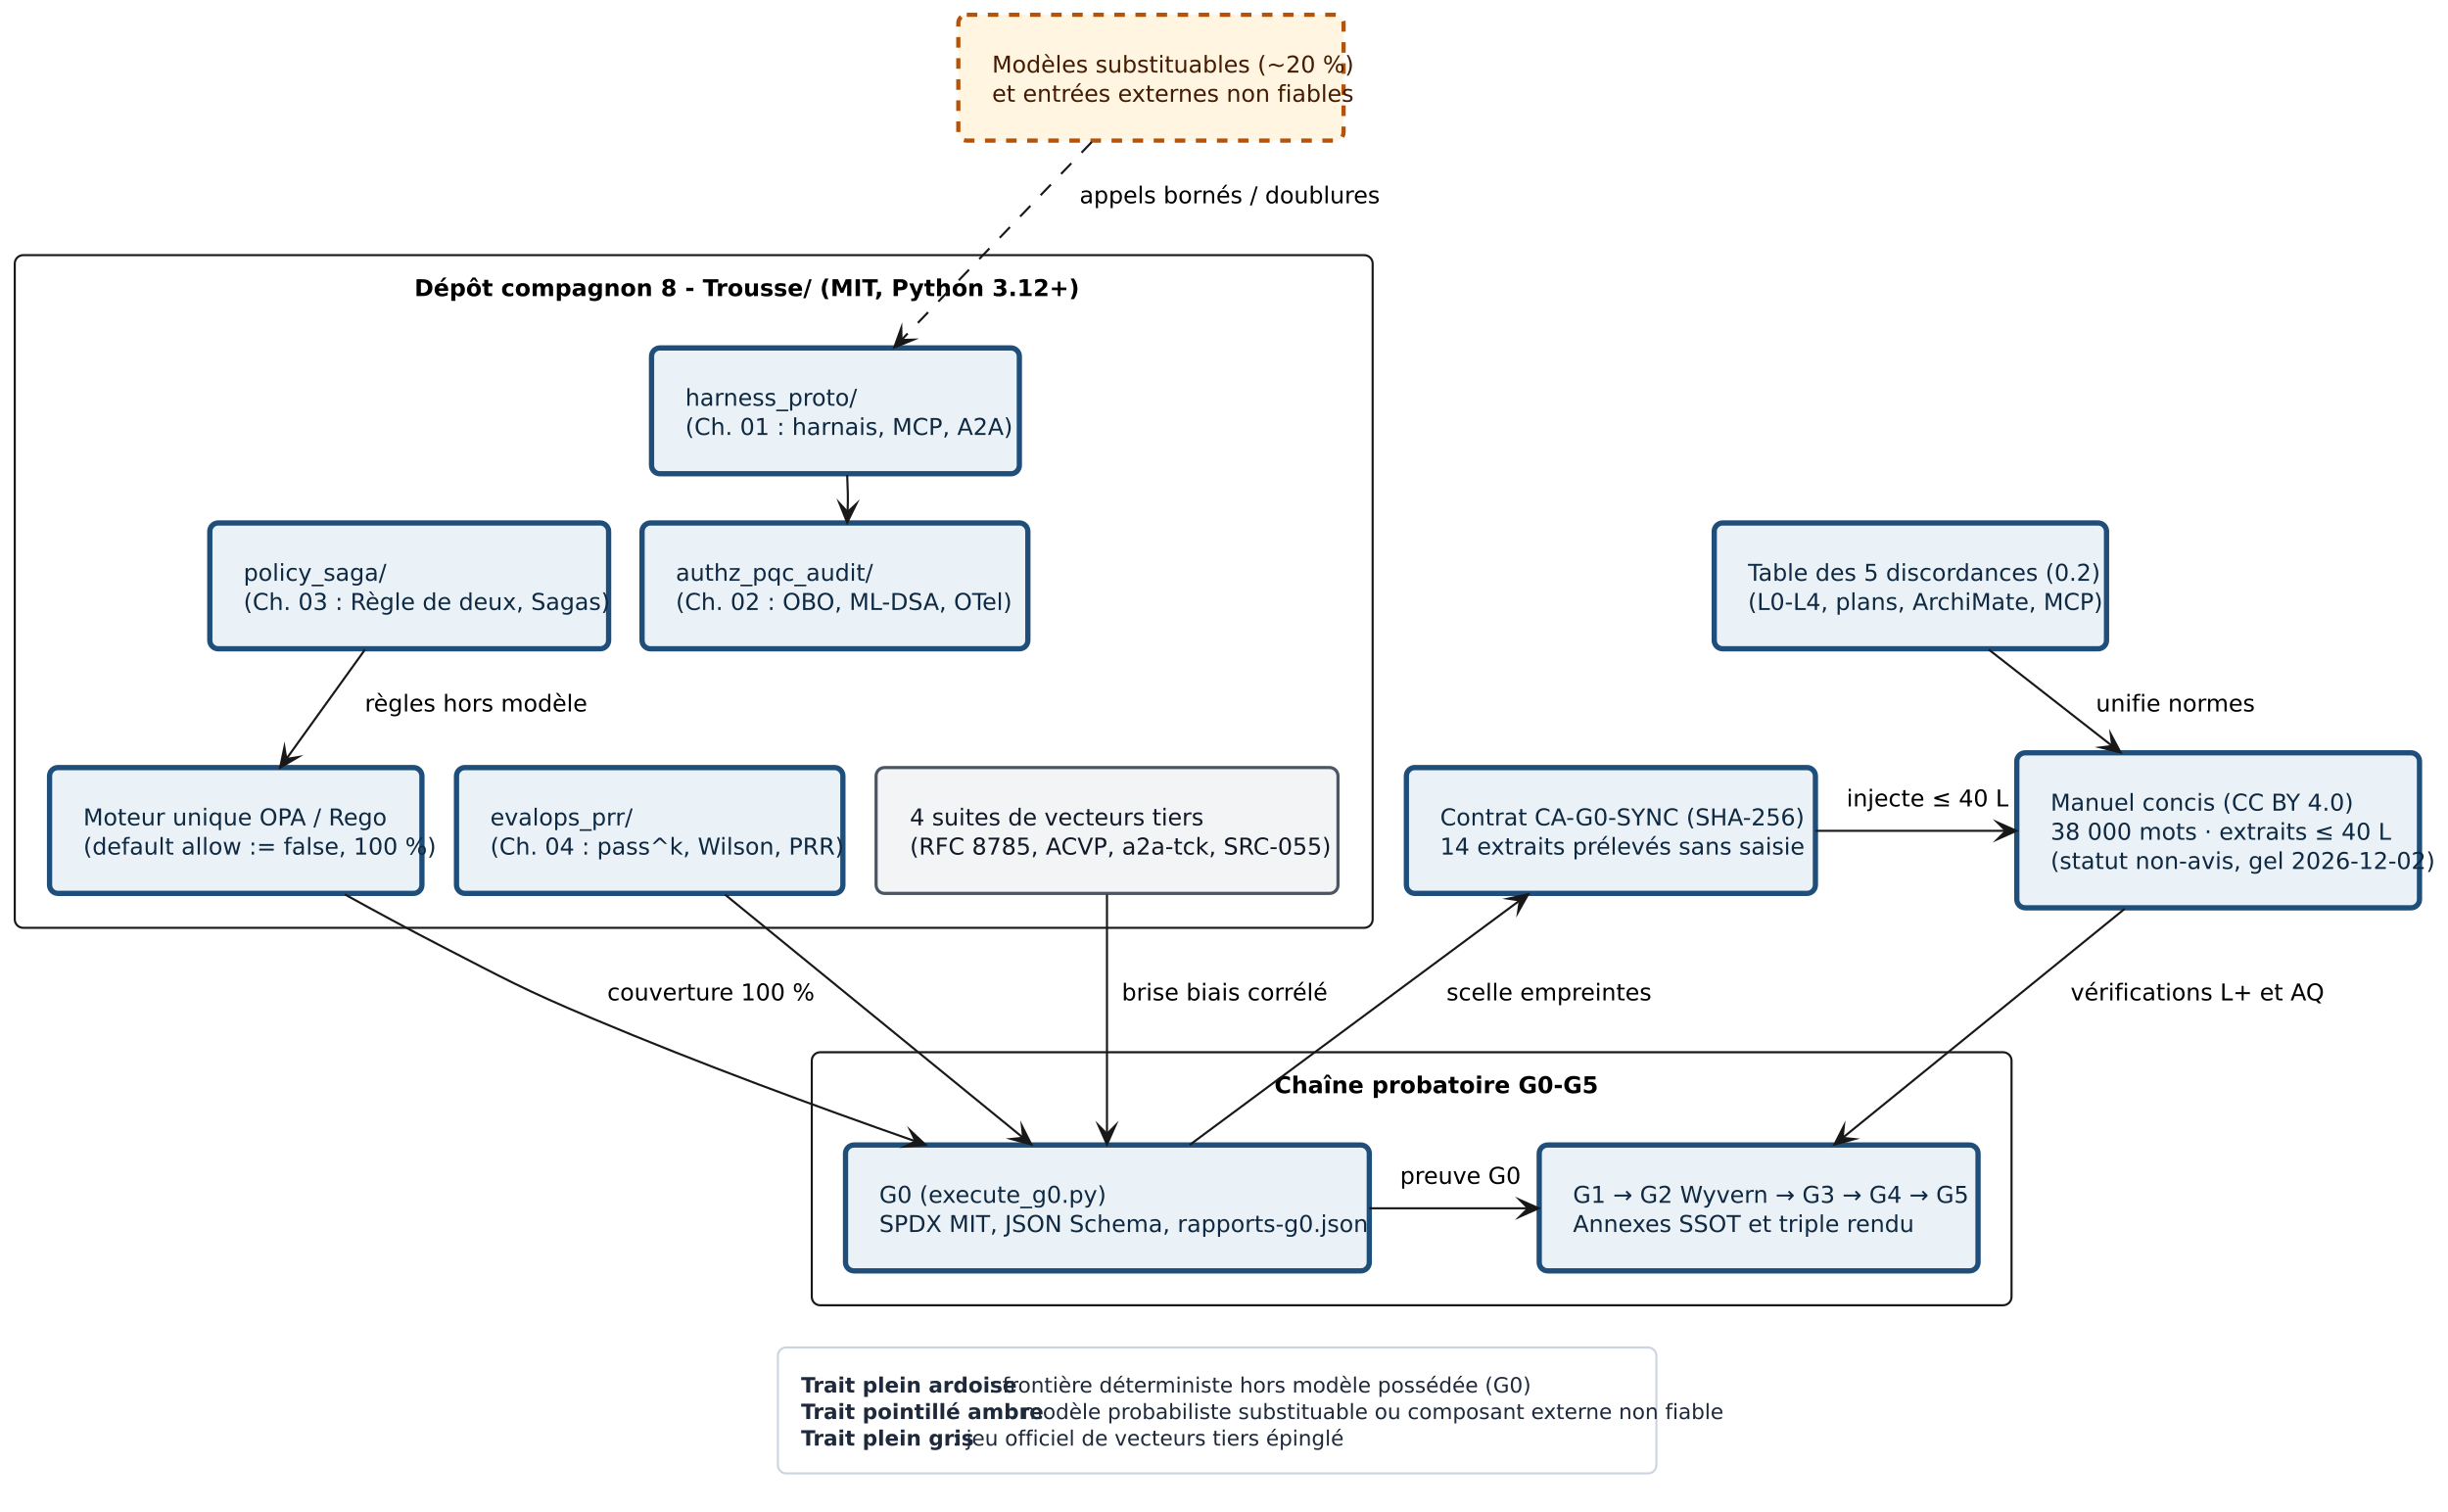
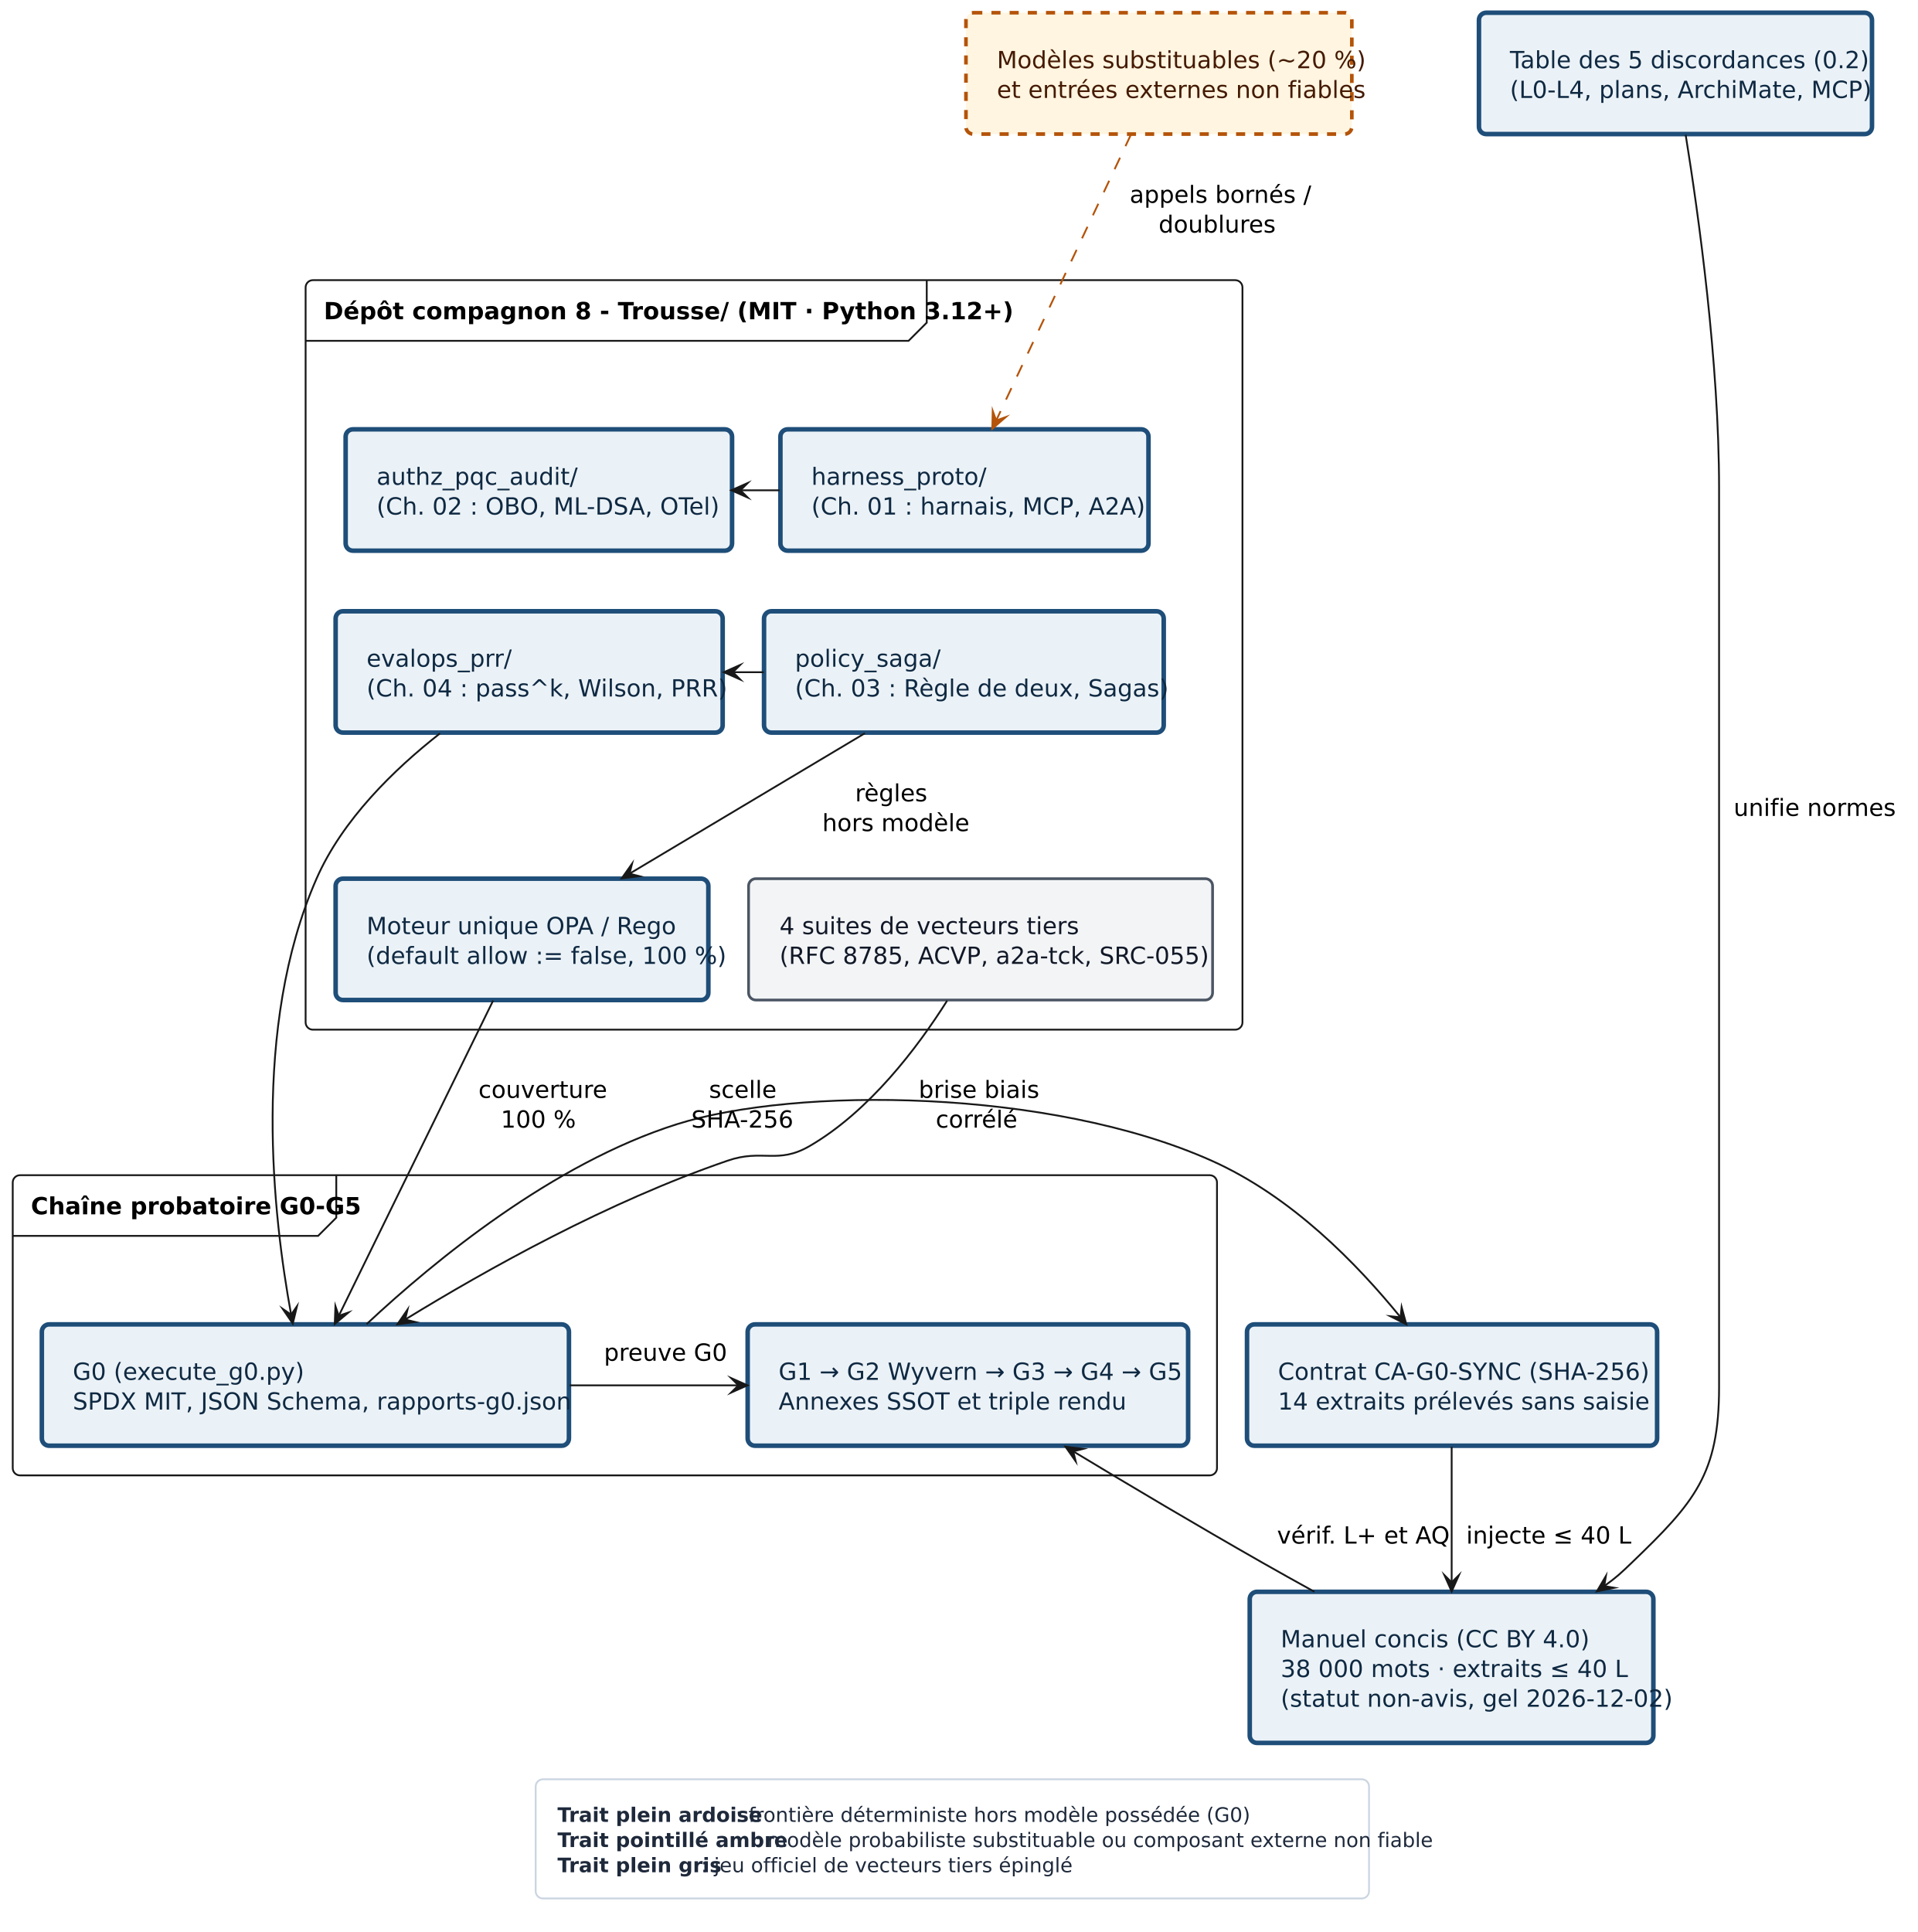
- <svg xmlns="http://www.w3.org/2000/svg" version="1.1" data-diagram-type="DESCRIPTION" style="width:1161px;height:717px;background:#FFFFFF;" width="1161px" height="717px" viewBox="0 0 1161 717" zoomAndPan="magnify" preserveAspectRatio="none" contentStyleType="text/css">
+ <svg xmlns="http://www.w3.org/2000/svg" version="1.1" data-diagram-type="DESCRIPTION" style="width:1054px;height:1062px;background:#FFFFFF;" width="1054px" height="1062px" viewBox="0 0 1054 1062" zoomAndPan="magnify" preserveAspectRatio="none" contentStyleType="text/css">
  <defs />
  <g font-family="sans-serif" lengthAdjust="spacing">
-     <g class="cluster" data-qualified-name="D.p.t compagnon 8 - Trousse. .MIT. Python 3.12.." id="ent0003" data-source-line="51">
-       <rect x="7" y="121" width="644" height="319" fill="none" style="stroke:#181818;stroke-width:1;" rx="4" ry="4" />
-       <text x="196.527" y="140.419" fill="#000" font-size="11" textLength="264.945" font-weight="700" font-family="'DejaVu Sans'">Dépôt compagnon 8 - Trousse/ (MIT, Python 3.12+)</text>
+     <g class="cluster" data-qualified-name="D.p.t compagnon 8 - Trousse. .MIT . Python 3.12.." id="ent0003" data-source-line="51">
+       <rect x="168" y="154" width="515" height="412" fill="none" style="stroke:#181818;stroke-width:1;" rx="4" ry="4" />
+       <path d="M509.446,154 L509.446,177.352 L499.446,187.352 L168,187.352" style="stroke:#181818;stroke-width:1;" fill="none" />
+       <text x="178" y="175.495" fill="#000" font-size="13" textLength="317.446" font-weight="700" font-family="'DejaVu Sans'">Dépôt compagnon 8 - Trousse/ (MIT · Python 3.12+)</text>
    </g>
    <g class="cluster" data-qualified-name="Cha.ne probatoire G0-G5" id="ent0012" data-source-line="63">
-       <rect x="385" y="499" width="569" height="120" fill="none" style="stroke:#181818;stroke-width:1;" rx="4" ry="4" />
-       <text x="604.405" y="518.419" fill="#000" font-size="11" textLength="130.19" font-weight="700" font-family="'DejaVu Sans'">Chaîne probatoire G0-G5</text>
+       <rect x="7" y="646" width="662" height="165" fill="none" style="stroke:#181818;stroke-width:1;" rx="4" ry="4" />
+       <path d="M184.861,646 L184.861,669.352 L174.861,679.352 L7,679.352" style="stroke:#181818;stroke-width:1;" fill="none" />
+       <text x="17" y="667.495" fill="#000" font-size="13" textLength="153.861" font-weight="700" font-family="'DejaVu Sans'">Chaîne probatoire G0-G5</text>
    </g>
-     <g class="entity" data-qualified-name="D.p.t compagnon 8 - Trousse. .MIT. Python 3.12...M1" id="ent0004" data-source-line="52">
-       <rect x="309" y="165" width="174.441" height="59.672" fill="#EBF2F7" style="stroke:#1E4E79;stroke-width:2.5;" rx="4" ry="4" />
-       <text x="325" y="192.419" fill="#0F2942" font-size="11" textLength="73.38" font-family="'DejaVu Sans'">harness_proto/</text>
-       <text x="325" y="206.255" fill="#0F2942" font-size="11" textLength="142.441" font-family="'DejaVu Sans'">(Ch. 01 : harnais, MCP, A2A)</text>
+     <g class="entity" data-qualified-name="D.p.t compagnon 8 - Trousse. .MIT . Python 3.12...M1" id="ent0004" data-source-line="52">
+       <rect x="429" y="236" width="202.34" height="66.703" fill="#EBF2F7" style="stroke:#1E4E79;stroke-width:2.5;" rx="4" ry="4" />
+       <text x="446" y="266.495" fill="#0F2942" font-size="13" textLength="86.722" font-family="'DejaVu Sans'">harness_proto/</text>
+       <text x="446" y="282.847" fill="#0F2942" font-size="13" textLength="168.34" font-family="'DejaVu Sans'">(Ch. 01 : harnais, MCP, A2A)</text>
    </g>
-     <g class="entity" data-qualified-name="D.p.t compagnon 8 - Trousse. .MIT. Python 3.12...M2" id="ent0005" data-source-line="53">
-       <rect x="304.5" y="248" width="182.976" height="59.672" fill="#EBF2F7" style="stroke:#1E4E79;stroke-width:2.5;" rx="4" ry="4" />
-       <text x="320.5" y="275.419" fill="#0F2942" font-size="11" textLength="83.789" font-family="'DejaVu Sans'">authz_pqc_audit/</text>
-       <text x="320.5" y="289.255" fill="#0F2942" font-size="11" textLength="150.976" font-family="'DejaVu Sans'">(Ch. 02 : OBO, ML-DSA, OTel)</text>
+     <g class="entity" data-qualified-name="D.p.t compagnon 8 - Trousse. .MIT . Python 3.12...M2" id="ent0005" data-source-line="53">
+       <rect x="190" y="236" width="212.426" height="66.703" fill="#EBF2F7" style="stroke:#1E4E79;stroke-width:2.5;" rx="4" ry="4" />
+       <text x="207" y="266.495" fill="#0F2942" font-size="13" textLength="99.023" font-family="'DejaVu Sans'">authz_pqc_audit/</text>
+       <text x="207" y="282.847" fill="#0F2942" font-size="13" textLength="178.426" font-family="'DejaVu Sans'">(Ch. 02 : OBO, ML-DSA, OTel)</text>
    </g>
-     <g class="entity" data-qualified-name="D.p.t compagnon 8 - Trousse. .MIT. Python 3.12...M3" id="ent0006" data-source-line="54">
-       <rect x="99.5" y="248" width="189.147" height="59.672" fill="#EBF2F7" style="stroke:#1E4E79;stroke-width:2.5;" rx="4" ry="4" />
-       <text x="115.5" y="275.419" fill="#0F2942" font-size="11" textLength="61.15" font-family="'DejaVu Sans'">policy_saga/</text>
-       <text x="115.5" y="289.255" fill="#0F2942" font-size="11" textLength="157.147" font-family="'DejaVu Sans'">(Ch. 03 : Règle de deux, Sagas)</text>
+     <g class="entity" data-qualified-name="D.p.t compagnon 8 - Trousse. .MIT . Python 3.12...M3" id="ent0006" data-source-line="54">
+       <rect x="420" y="336" width="219.72" height="66.703" fill="#EBF2F7" style="stroke:#1E4E79;stroke-width:2.5;" rx="4" ry="4" />
+       <text x="437" y="366.495" fill="#0F2942" font-size="13" textLength="72.268" font-family="'DejaVu Sans'">policy_saga/</text>
+       <text x="437" y="382.847" fill="#0F2942" font-size="13" textLength="185.72" font-family="'DejaVu Sans'">(Ch. 03 : Règle de deux, Sagas)</text>
    </g>
-     <g class="entity" data-qualified-name="D.p.t compagnon 8 - Trousse. .MIT. Python 3.12...M4" id="ent0007" data-source-line="55">
-       <rect x="216.5" y="364" width="183.255" height="59.672" fill="#EBF2F7" style="stroke:#1E4E79;stroke-width:2.5;" rx="4" ry="4" />
-       <text x="232.5" y="391.419" fill="#0F2942" font-size="11" textLength="60.532" font-family="'DejaVu Sans'">evalops_prr/</text>
-       <text x="232.5" y="405.255" fill="#0F2942" font-size="11" textLength="151.255" font-family="'DejaVu Sans'">(Ch. 04 : pass^k, Wilson, PRR)</text>
+     <g class="entity" data-qualified-name="D.p.t compagnon 8 - Trousse. .MIT . Python 3.12...M4" id="ent0007" data-source-line="55">
+       <rect x="184.5" y="336" width="212.756" height="66.703" fill="#EBF2F7" style="stroke:#1E4E79;stroke-width:2.5;" rx="4" ry="4" />
+       <text x="201.5" y="366.495" fill="#0F2942" font-size="13" textLength="71.538" font-family="'DejaVu Sans'">evalops_prr/</text>
+       <text x="201.5" y="382.847" fill="#0F2942" font-size="13" textLength="178.756" font-family="'DejaVu Sans'">(Ch. 04 : pass^k, Wilson, PRR)</text>
    </g>
-     <g class="entity" data-qualified-name="D.p.t compagnon 8 - Trousse. .MIT. Python 3.12...OPA" id="ent0008" data-source-line="56">
-       <rect x="23.5" y="364" width="176.606" height="59.672" fill="#EBF2F7" style="stroke:#1E4E79;stroke-width:2.5;" rx="4" ry="4" />
-       <text x="39.5" y="391.419" fill="#0F2942" font-size="11" textLength="132.075" font-family="'DejaVu Sans'">Moteur unique OPA / Rego</text>
-       <text x="39.5" y="405.255" fill="#0F2942" font-size="11" textLength="144.606" font-family="'DejaVu Sans'">(default allow := false, 100 %)</text>
+     <g class="entity" data-qualified-name="D.p.t compagnon 8 - Trousse. .MIT . Python 3.12...OPA" id="ent0008" data-source-line="56">
+       <rect x="184.5" y="483" width="204.898" height="66.703" fill="#EBF2F7" style="stroke:#1E4E79;stroke-width:2.5;" rx="4" ry="4" />
+       <text x="201.5" y="513.495" fill="#0F2942" font-size="13" textLength="156.089" font-family="'DejaVu Sans'">Moteur unique OPA / Rego</text>
+       <text x="201.5" y="529.847" fill="#0F2942" font-size="13" textLength="170.898" font-family="'DejaVu Sans'">(default allow := false, 100 %)</text>
    </g>
-     <g class="entity" data-qualified-name="D.p.t compagnon 8 - Trousse. .MIT. Python 3.12...VEC" id="ent0009" data-source-line="57">
-       <rect x="415.5" y="364" width="219.064" height="59.672" fill="#F3F4F6" style="stroke:#4B5563;stroke-width:1.5;" rx="4" ry="4" />
-       <text x="431.5" y="391.419" fill="#111827" font-size="11" textLength="121.666" font-family="'DejaVu Sans'">4 suites de vecteurs tiers</text>
-       <text x="431.5" y="405.255" fill="#111827" font-size="11" textLength="187.064" font-family="'DejaVu Sans'">(RFC 8785, ACVP, a2a-tck, SRC-055)</text>
+     <g class="entity" data-qualified-name="D.p.t compagnon 8 - Trousse. .MIT . Python 3.12...VEC" id="ent0009" data-source-line="57">
+       <rect x="411.5" y="483" width="255.076" height="66.703" fill="#F3F4F6" style="stroke:#4B5563;stroke-width:1.5;" rx="4" ry="4" />
+       <text x="428.5" y="513.495" fill="#111827" font-size="13" textLength="143.787" font-family="'DejaVu Sans'">4 suites de vecteurs tiers</text>
+       <text x="428.5" y="529.847" fill="#111827" font-size="13" textLength="221.076" font-family="'DejaVu Sans'">(RFC 8785, ACVP, a2a-tck, SRC-055)</text>
    </g>
    <g class="entity" data-qualified-name="Cha.ne probatoire G0-G5.G0" id="ent0013" data-source-line="64">
-       <rect x="401" y="543" width="248.407" height="59.672" fill="#EBF2F7" style="stroke:#1E4E79;stroke-width:2.5;" rx="4" ry="4" />
-       <text x="417" y="570.419" fill="#0F2942" font-size="11" textLength="96.61" font-family="'DejaVu Sans'">G0 (execute_g0.py)</text>
-       <text x="417" y="584.255" fill="#0F2942" font-size="11" textLength="216.407" font-family="'DejaVu Sans'">SPDX MIT, JSON Schema, rapports-g0.json</text>
+       <rect x="23" y="728" width="289.753" height="66.703" fill="#EBF2F7" style="stroke:#1E4E79;stroke-width:2.5;" rx="4" ry="4" />
+       <text x="40" y="758.495" fill="#0F2942" font-size="13" textLength="114.175" font-family="'DejaVu Sans'">G0 (execute_g0.py)</text>
+       <text x="40" y="774.847" fill="#0F2942" font-size="13" textLength="255.753" font-family="'DejaVu Sans'">SPDX MIT, JSON Schema, rapports-g0.json</text>
    </g>
    <g class="entity" data-qualified-name="Cha.ne probatoire G0-G5.G1G5" id="ent0014" data-source-line="65">
-       <rect x="730" y="543" width="208.118" height="59.672" fill="#EBF2F7" style="stroke:#1E4E79;stroke-width:2.5;" rx="4" ry="4" />
-       <text x="746" y="570.419" fill="#0F2942" font-size="11" textLength="176.118" font-family="'DejaVu Sans'">G1 → G2 Wyvern → G3 → G4 → G5</text>
-       <text x="746" y="584.255" fill="#0F2942" font-size="11" textLength="146.131" font-family="'DejaVu Sans'">Annexes SSOT et triple rendu</text>
+       <rect x="411" y="728" width="242.14" height="66.703" fill="#EBF2F7" style="stroke:#1E4E79;stroke-width:2.5;" rx="4" ry="4" />
+       <text x="428" y="758.495" fill="#0F2942" font-size="13" textLength="208.14" font-family="'DejaVu Sans'">G1 → G2 Wyvern → G3 → G4 → G5</text>
+       <text x="428" y="774.847" fill="#0F2942" font-size="13" textLength="172.701" font-family="'DejaVu Sans'">Annexes SSOT et triple rendu</text>
    </g>
    <g class="entity" data-qualified-name="MOD" id="ent0001" data-source-line="48">
-       <rect x="454.5" y="7" width="182.718" height="59.672" fill="#FFF5E0" style="stroke:#B45309;stroke-width:2;stroke-dasharray:5,5;" rx="4" ry="4" />
-       <text x="470.5" y="34.419" fill="#451A03" font-size="11" textLength="150.718" font-family="'DejaVu Sans'">Modèles substituables (~20 %)</text>
-       <text x="470.5" y="48.255" fill="#451A03" font-size="11" textLength="150.428" font-family="'DejaVu Sans'">et entrées externes non fiables</text>
+       <rect x="531" y="7" width="212.122" height="66.703" fill="#FFF5E0" style="stroke:#B45309;stroke-width:2;stroke-dasharray:5,5;" rx="4" ry="4" />
+       <text x="548" y="37.495" fill="#451A03" font-size="13" textLength="178.122" font-family="'DejaVu Sans'">Modèles substituables (~20 %)</text>
+       <text x="548" y="53.847" fill="#451A03" font-size="13" textLength="177.779" font-family="'DejaVu Sans'">et entrées externes non fiables</text>
    </g>
    <g class="entity" data-qualified-name="TAB" id="ent0002" data-source-line="49">
-       <rect x="813" y="248" width="186.054" height="59.672" fill="#EBF2F7" style="stroke:#1E4E79;stroke-width:2.5;" rx="4" ry="4" />
-       <text x="829" y="275.419" fill="#0F2942" font-size="11" textLength="151.024" font-family="'DejaVu Sans'">Table des 5 discordances (0.2)</text>
-       <text x="829" y="289.255" fill="#0F2942" font-size="11" textLength="154.054" font-family="'DejaVu Sans'">(L0-L4, plans, ArchiMate, MCP)</text>
+       <rect x="813" y="7" width="216.063" height="66.703" fill="#EBF2F7" style="stroke:#1E4E79;stroke-width:2.5;" rx="4" ry="4" />
+       <text x="830" y="37.495" fill="#0F2942" font-size="13" textLength="178.483" font-family="'DejaVu Sans'">Table des 5 discordances (0.2)</text>
+       <text x="830" y="53.847" fill="#0F2942" font-size="13" textLength="182.063" font-family="'DejaVu Sans'">(L0-L4, plans, ArchiMate, MCP)</text>
    </g>
    <g class="entity" data-qualified-name="SYNC" id="ent0010" data-source-line="60">
-       <rect x="667" y="364" width="193.987" height="59.672" fill="#EBF2F7" style="stroke:#1E4E79;stroke-width:2.5;" rx="4" ry="4" />
-       <text x="683" y="391.419" fill="#0F2942" font-size="11" textLength="161.987" font-family="'DejaVu Sans'">Contrat CA-G0-SYNC (SHA-256)</text>
-       <text x="683" y="405.255" fill="#0F2942" font-size="11" textLength="152.851" font-family="'DejaVu Sans'">14 extraits prélevés sans saisie</text>
+       <rect x="685.5" y="728" width="225.439" height="66.703" fill="#EBF2F7" style="stroke:#1E4E79;stroke-width:2.5;" rx="4" ry="4" />
+       <text x="702.5" y="758.495" fill="#0F2942" font-size="13" textLength="191.439" font-family="'DejaVu Sans'">Contrat CA-G0-SYNC (SHA-256)</text>
+       <text x="702.5" y="774.847" fill="#0F2942" font-size="13" textLength="180.642" font-family="'DejaVu Sans'">14 extraits prélevés sans saisie</text>
    </g>
    <g class="entity" data-qualified-name="MAN" id="ent0011" data-source-line="61">
-       <rect x="956.5" y="357" width="190.979" height="73.508" fill="#EBF2F7" style="stroke:#1E4E79;stroke-width:2.5;" rx="4" ry="4" />
-       <text x="972.5" y="384.419" fill="#0F2942" font-size="11" textLength="132.661" font-family="'DejaVu Sans'">Manuel concis (CC BY 4.0)</text>
-       <text x="972.5" y="398.255" fill="#0F2942" font-size="11" textLength="140.809" font-family="'DejaVu Sans'">38 000 mots · extraits ≤ 40 L</text>
-       <text x="972.5" y="412.091" fill="#0F2942" font-size="11" textLength="158.979" font-family="'DejaVu Sans'">(statut non-avis, gel 2026-12-02)</text>
+       <rect x="687" y="875" width="221.884" height="83.055" fill="#EBF2F7" style="stroke:#1E4E79;stroke-width:2.5;" rx="4" ry="4" />
+       <text x="704" y="905.495" fill="#0F2942" font-size="13" textLength="156.781" font-family="'DejaVu Sans'">Manuel concis (CC BY 4.0)</text>
+       <text x="704" y="921.847" fill="#0F2942" font-size="13" textLength="166.41" font-family="'DejaVu Sans'">38 000 mots · extraits ≤ 40 L</text>
+       <text x="704" y="938.198" fill="#0F2942" font-size="13" textLength="187.884" font-family="'DejaVu Sans'">(statut non-avis, gel 2026-12-02)</text>
    </g>
    <g class="link" data-entity-1="ent0001" data-entity-2="ent0004" id="lnk15" data-source-line="68" data-link-type="dependency">
-       <path d="M517.79,67.34 C490.97,95.23 454.325,133.335 427.555,161.185" style="stroke:#181818;stroke-width:1;stroke-dasharray:7,7;" fill="none" id="MOD-to-M1" />
-       <polygon points="424.09,164.79,433.211,161.073,427.555,161.185,427.443,155.53,424.09,164.79" fill="#181818" style="stroke:#181818;stroke-width:1;stroke-linejoin:miter;stroke-miterlimit:10;" />
-       <text x="512" y="96.419" fill="#000" font-size="11" textLength="126.586" font-family="'DejaVu Sans'">appels bornés / doublures</text>
+       <path d="M621.67,74.02 C601.39,117.05 567.961,187.957 547.611,231.147" style="stroke:#B45309;stroke-width:1;stroke-dasharray:7,7;" fill="none" id="MOD-to-M1" />
+       <polygon points="545.48,235.67,552.935,229.233,547.611,231.147,545.698,225.824,545.48,235.67" fill="#B45309" style="stroke:#B45309;stroke-width:1;stroke-linejoin:miter;stroke-miterlimit:10;" />
+       <text x="621" y="111.495" fill="#000" font-size="13" textLength="88.893" font-family="'DejaVu Sans'">appels bornés /</text>
+       <text x="636.898" y="127.847" fill="#000" font-size="13" textLength="57.097" font-family="'DejaVu Sans'">doublures</text>
    </g>
    <g class="link" data-entity-1="ent0004" data-entity-2="ent0005" id="lnk16" data-source-line="69" data-link-type="dependency">
-       <path d="M401.79,225.24 C402.07,232.58 402.261,235.464 401.981,242.804" style="stroke:#181818;stroke-width:1;" fill="none" id="M1-to-M2" />
-       <polygon points="401.79,247.8,406.13,238.959,401.981,242.804,398.136,238.654,401.79,247.8" fill="#181818" style="stroke:#181818;stroke-width:1;stroke-linejoin:miter;stroke-miterlimit:10;" />
+       <path d="M428.52,269.5 C419.69,269.5 415.86,269.5 407.03,269.5" style="stroke:#181818;stroke-width:1;" fill="none" id="M1-to-M2" />
+       <polygon points="402.03,269.5,411.03,273.5,407.03,269.5,411.03,265.5,402.03,269.5" fill="#181818" style="stroke:#181818;stroke-width:1;stroke-linejoin:miter;stroke-miterlimit:10;" />
    </g>
-     <g class="link" data-entity-1="ent0006" data-entity-2="ent0008" id="lnk19" data-source-line="72" data-link-type="dependency">
-       <path d="M173.1,308.06 C160.76,325.21 148.12,342.791 135.79,359.931" style="stroke:#181818;stroke-width:1;" fill="none" id="M3-to-OPA" />
-       <polygon points="132.87,363.99,141.373,359.02,135.79,359.931,134.879,354.348,132.87,363.99" fill="#181818" style="stroke:#181818;stroke-width:1;stroke-linejoin:miter;stroke-miterlimit:10;" />
-       <text x="173" y="337.419" fill="#000" font-size="11" textLength="93.548" font-family="'DejaVu Sans'">règles hors modèle</text>
+     <g class="link" data-entity-1="ent0006" data-entity-2="ent0007" id="lnk19" data-source-line="72" data-link-type="dependency">
+       <path d="M419.83,369.5 C412.52,369.5 410.21,369.5 402.9,369.5" style="stroke:#181818;stroke-width:1;" fill="none" id="M3-to-M4" />
+       <polygon points="397.9,369.5,406.9,373.5,402.9,369.5,406.9,365.5,397.9,369.5" fill="#181818" style="stroke:#181818;stroke-width:1;stroke-linejoin:miter;stroke-miterlimit:10;" />
    </g>
-     <g class="link" data-entity-1="ent0007" data-entity-2="ent0013" id="lnk20" data-source-line="73" data-link-type="dependency">
-       <path d="M343.83,424.23 C384.04,457.02 445.016,506.759 485.236,539.569" style="stroke:#181818;stroke-width:1;" fill="none" id="M4-to-G0" />
-       <polygon points="489.11,542.73,484.665,533.941,485.236,539.569,479.608,540.14,489.11,542.73" fill="#181818" style="stroke:#181818;stroke-width:1;stroke-linejoin:miter;stroke-miterlimit:10;" />
+     <g class="link" data-entity-1="ent0006" data-entity-2="ent0008" id="lnk20" data-source-line="73" data-link-type="dependency">
+       <path d="M475.47,403.04 C435.59,426.84 386.004,456.428 346.064,480.258" style="stroke:#181818;stroke-width:1;" fill="none" id="M3-to-OPA" />
+       <polygon points="341.77,482.82,351.548,481.644,346.064,480.258,347.449,474.774,341.77,482.82" fill="#181818" style="stroke:#181818;stroke-width:1;stroke-linejoin:miter;stroke-miterlimit:10;" />
+       <text x="470.065" y="440.495" fill="#000" font-size="13" textLength="35.407" font-family="'DejaVu Sans'">règles</text>
+       <text x="452" y="456.847" fill="#000" font-size="13" textLength="71.538" font-family="'DejaVu Sans'">hors modèle</text>
    </g>
-     <g class="link" data-entity-1="ent0008" data-entity-2="ent0013" id="lnk21" data-source-line="74" data-link-type="dependency">
-       <path d="M163.52,424.15 C177.84,432.06 193.45,440.5 208,448 C239.98,464.48 247.84,469.04 281,483 C332.74,504.78 387.151,524.766 434.231,541.266" style="stroke:#181818;stroke-width:1;" fill="none" id="OPA-to-G0" />
-       <polygon points="438.95,542.92,431.779,536.168,434.231,541.266,429.134,543.718,438.95,542.92" fill="#181818" style="stroke:#181818;stroke-width:1;stroke-linejoin:miter;stroke-miterlimit:10;" />
-       <text x="288" y="474.419" fill="#000" font-size="11" textLength="86.217" font-family="'DejaVu Sans'">couverture 100 %</text>
+     <g class="link" data-entity-1="ent0007" data-entity-2="ent0013" id="lnk21" data-source-line="74" data-link-type="dependency">
+       <path d="M241.86,403.15 C216.6,422.94 188.2,450.61 174,483 C138.1,564.86 150.178,668.872 160.048,722.662" style="stroke:#181818;stroke-width:1;" fill="none" id="M4-to-G0" />
+       <polygon points="160.95,727.58,163.26,718.006,160.048,722.662,155.391,719.45,160.95,727.58" fill="#181818" style="stroke:#181818;stroke-width:1;stroke-linejoin:miter;stroke-miterlimit:10;" />
    </g>
-     <g class="link" data-entity-1="ent0009" data-entity-2="ent0013" id="lnk22" data-source-line="75" data-link-type="dependency">
-       <path d="M525,424.23 C525,457.02 525,504.92 525,537.73" style="stroke:#181818;stroke-width:1;" fill="none" id="VEC-to-G0" />
-       <polygon points="525,542.73,529,533.73,525,537.73,521,533.73,525,542.73" fill="#181818" style="stroke:#181818;stroke-width:1;stroke-linejoin:miter;stroke-miterlimit:10;" />
-       <text x="532" y="474.419" fill="#000" font-size="11" textLength="86.201" font-family="'DejaVu Sans'">brise biais corrélé</text>
+     <g class="link" data-entity-1="ent0008" data-entity-2="ent0013" id="lnk22" data-source-line="75" data-link-type="dependency">
+       <path d="M271.07,550.02 C248.34,596.45 209.009,676.76 186.219,723.29" style="stroke:#181818;stroke-width:1;" fill="none" id="OPA-to-G0" />
+       <polygon points="184.02,727.78,191.571,721.457,186.219,723.29,184.387,717.938,184.02,727.78" fill="#181818" style="stroke:#181818;stroke-width:1;stroke-linejoin:miter;stroke-miterlimit:10;" />
+       <text x="263" y="603.495" fill="#000" font-size="13" textLength="61.42" font-family="'DejaVu Sans'">couverture</text>
+       <text x="275.28" y="619.847" fill="#000" font-size="13" textLength="36.861" font-family="'DejaVu Sans'">100 %</text>
    </g>
-     <g class="link" data-entity-1="ent0013" data-entity-2="ent0010" id="lnk23" data-source-line="76" data-link-type="dependency">
-       <path d="M564.22,542.95 C608.59,510.09 676.422,459.856 720.782,427.006" style="stroke:#181818;stroke-width:1;" fill="none" id="G0-to-SYNC" />
-       <polygon points="724.8,424.03,715.187,426.172,720.782,427.006,719.948,432.601,724.8,424.03" fill="#181818" style="stroke:#181818;stroke-width:1;stroke-linejoin:miter;stroke-miterlimit:10;" />
-       <text x="686" y="474.419" fill="#000" font-size="11" textLength="85.594" font-family="'DejaVu Sans'">scelle empreintes</text>
+     <g class="link" data-entity-1="ent0009" data-entity-2="ent0013" id="lnk23" data-source-line="76" data-link-type="dependency">
+       <path d="M520.66,550.06 C504.27,575.99 477.81,610.98 445,630 C427.43,640.19 419.21,631.4 400,638 C334.09,660.64 268.363,697.357 222.703,725.347" style="stroke:#181818;stroke-width:1;" fill="none" id="VEC-to-G0" />
+       <polygon points="218.44,727.96,228.204,726.667,222.703,725.347,224.023,719.846,218.44,727.96" fill="#181818" style="stroke:#181818;stroke-width:1;stroke-linejoin:miter;stroke-miterlimit:10;" />
+       <text x="505" y="603.495" fill="#000" font-size="13" textLength="58.525" font-family="'DejaVu Sans'">brise biais</text>
+       <text x="514.395" y="619.847" fill="#000" font-size="13" textLength="39.736" font-family="'DejaVu Sans'">corrélé</text>
    </g>
-     <g class="link" data-entity-1="ent0010" data-entity-2="ent0011" id="lnk24" data-source-line="77" data-link-type="dependency">
-       <path d="M861.1,394 C891.8,394 920.7,394 951.3,394" style="stroke:#181818;stroke-width:1;" fill="none" id="SYNC-to-MAN" />
-       <polygon points="956.3,394,947.3,390,951.3,394,947.3,398,956.3,394" fill="#181818" style="stroke:#181818;stroke-width:1;stroke-linejoin:miter;stroke-miterlimit:10;" />
-       <text x="875.75" y="382.419" fill="#000" font-size="11" textLength="66.838" font-family="'DejaVu Sans'">injecte ≤ 40 L</text>
+     <g class="link" data-entity-1="ent0013" data-entity-2="ent0010" id="lnk24" data-source-line="77" data-link-type="dependency">
+       <path d="M201.53,727.85 C239.22,692.62 304.09,639.49 372,618 C437.47,597.28 576.92,598.2 666,638 C710.27,657.78 746.02,694.795 769.92,724.105" style="stroke:#181818;stroke-width:1;" fill="none" id="G0-to-SYNC" />
+       <polygon points="773.08,727.98,770.492,718.477,769.92,724.105,764.292,723.533,773.08,727.98" fill="#181818" style="stroke:#181818;stroke-width:1;stroke-linejoin:miter;stroke-miterlimit:10;" />
+       <text x="389.756" y="603.495" fill="#000" font-size="13" textLength="33.236" font-family="'DejaVu Sans'">scelle</text>
+       <text x="380" y="619.847" fill="#000" font-size="13" textLength="52.749" font-family="'DejaVu Sans'">SHA-256</text>
    </g>
-     <g class="link" data-entity-1="ent0002" data-entity-2="ent0011" id="lnk25" data-source-line="78" data-link-type="dependency">
-       <path d="M943.22,308.06 C962.23,322.9 981.599,338.033 1001.759,353.773" style="stroke:#181818;stroke-width:1;" fill="none" id="TAB-to-MAN" />
-       <polygon points="1005.7,356.85,1001.068,348.159,1001.759,353.773,996.144,354.464,1005.7,356.85" fill="#181818" style="stroke:#181818;stroke-width:1;stroke-linejoin:miter;stroke-miterlimit:10;" />
-       <text x="994" y="337.419" fill="#000" font-size="11" textLength="66.032" font-family="'DejaVu Sans'">unifie normes</text>
+     <g class="link" data-entity-1="ent0010" data-entity-2="ent0011" id="lnk25" data-source-line="78" data-link-type="dependency">
+       <path d="M798,795.32 C798,818.59 798,844.97 798,869.82" style="stroke:#181818;stroke-width:1;" fill="none" id="SYNC-to-MAN" />
+       <polygon points="798,874.82,802,865.82,798,869.82,794,865.82,798,874.82" fill="#181818" style="stroke:#181818;stroke-width:1;stroke-linejoin:miter;stroke-miterlimit:10;" />
+       <text x="806" y="848.495" fill="#000" font-size="13" textLength="78.99" font-family="'DejaVu Sans'">injecte ≤ 40 L</text>
    </g>
-     <g class="link" data-entity-1="ent0013" data-entity-2="ent0014" id="lnk26" data-source-line="79" data-link-type="dependency">
-       <path d="M649.35,573 C676.01,573 698.92,573 724.73,573" style="stroke:#181818;stroke-width:1;" fill="none" id="G0-to-G1G5" />
-       <polygon points="729.73,573,720.73,569,724.73,573,720.73,577,729.73,573" fill="#181818" style="stroke:#181818;stroke-width:1;stroke-linejoin:miter;stroke-miterlimit:10;" />
-       <text x="664" y="561.419" fill="#000" font-size="11" textLength="51.364" font-family="'DejaVu Sans'">preuve G0</text>
+     <g class="link" data-entity-1="ent0002" data-entity-2="ent0011" id="lnk26" data-source-line="79" data-link-type="dependency">
+       <path d="M926.63,74.09 C933.72,118.08 945,198.95 945,268.5 C945,268.5 945,268.5 945,762.5 C945,810.4 931.54,825.81 897,859 C891.15,864.62 888.693,866.976 881.873,871.866" style="stroke:#181818;stroke-width:1;" fill="none" id="TAB-to-MAN" />
+       <polygon points="877.81,874.78,887.455,872.786,881.873,871.866,882.793,866.285,877.81,874.78" fill="#181818" style="stroke:#181818;stroke-width:1;stroke-linejoin:miter;stroke-miterlimit:10;" />
+       <text x="953" y="448.495" fill="#000" font-size="13" textLength="78.038" font-family="'DejaVu Sans'">unifie normes</text>
    </g>
-     <g class="link" data-entity-1="ent0011" data-entity-2="ent0014" id="lnk27" data-source-line="80" data-link-type="dependency">
-       <path d="M1007.62,431.03 C967.04,463.98 911.632,508.969 873.902,539.599" style="stroke:#181818;stroke-width:1;" fill="none" id="MAN-to-G1G5" />
-       <polygon points="870.02,542.75,879.528,540.183,873.902,539.599,874.486,533.972,870.02,542.75" fill="#181818" style="stroke:#181818;stroke-width:1;stroke-linejoin:miter;stroke-miterlimit:10;" />
-       <text x="982" y="474.419" fill="#000" font-size="11" textLength="104.854" font-family="'DejaVu Sans'">vérifications L+ et AQ</text>
+     <g class="link" data-entity-1="ent0013" data-entity-2="ent0014" id="lnk27" data-source-line="80" data-link-type="dependency">
+       <path d="M313.17,761.5 C345.57,761.5 374.59,761.5 405.89,761.5" style="stroke:#181818;stroke-width:1;" fill="none" id="G0-to-G1G5" />
+       <polygon points="410.89,761.5,401.89,757.5,405.89,761.5,401.89,765.5,410.89,761.5" fill="#181818" style="stroke:#181818;stroke-width:1;stroke-linejoin:miter;stroke-miterlimit:10;" />
+       <text x="332" y="747.995" fill="#000" font-size="13" textLength="60.703" font-family="'DejaVu Sans'">preuve G0</text>
    </g>
-     <g class="legend" data-source-line="90">
-       <rect x="368.915" y="639" width="416.648" height="59.734" fill="none" style="stroke:#CBD5E1;stroke-width:1;" rx="4" ry="4" />
-       <text x="379.915" y="660.381" fill="#1E293B" font-size="10" textLength="86.133" font-weight="700" font-family="'DejaVu Sans'">Trait plein ardoise</text>
-       <text x="468.826" y="660.381" fill="#1E293B" font-size="10" textLength="226.221" font-family="'DejaVu Sans'">: frontière déterministe hors modèle possédée (G0)</text>
-       <text x="379.915" y="672.959" fill="#1E293B" font-size="10" textLength="95.571" font-weight="700" font-family="'DejaVu Sans'">Trait pointillé ambre</text>
-       <text x="478.265" y="672.959" fill="#1E293B" font-size="10" textLength="296.299" font-family="'DejaVu Sans'">: modèle probabiliste substituable ou composant externe non fiable</text>
-       <text x="379.915" y="685.537" fill="#1E293B" font-size="10" textLength="68.901" font-weight="700" font-family="'DejaVu Sans'">Trait plein gris</text>
-       <text x="451.595" y="685.537" fill="#1E293B" font-size="10" textLength="161.196" font-family="'DejaVu Sans'">: jeu officiel de vecteurs tiers épinglé</text>
+     <g class="link" data-entity-1="ent0011" data-entity-2="ent0014" id="lnk28" data-source-line="81" data-link-type="dependency">
+       <path d="M722.54,874.96 C712.9,869.65 703.2,864.23 694,859 C657.58,838.27 621.36,816.734 589.97,797.784" style="stroke:#181818;stroke-width:1;" fill="none" id="MAN-to-G1G5" />
+       <polygon points="585.69,795.2,591.328,803.276,589.97,797.784,595.462,796.427,585.69,795.2" fill="#181818" style="stroke:#181818;stroke-width:1;stroke-linejoin:miter;stroke-miterlimit:10;" />
+       <text x="702" y="848.495" fill="#000" font-size="13" textLength="83.453" font-family="'DejaVu Sans'">vérif. L+ et AQ</text>
+     </g>
+     <g class="legend" data-source-line="88">
+       <rect x="294.462" y="978.055" width="458.113" height="65.508" fill="none" style="stroke:#CBD5E1;stroke-width:1;" rx="4" ry="4" />
+       <text x="306.462" y="1001.474" fill="#1E293B" font-size="11" textLength="94.746" font-weight="700" font-family="'DejaVu Sans'">Trait plein ardoise</text>
+       <text x="404.265" y="1001.474" fill="#1E293B" font-size="11" textLength="248.843" font-family="'DejaVu Sans'">: frontière déterministe hors modèle possédée (G0)</text>
+       <text x="306.462" y="1015.31" fill="#1E293B" font-size="11" textLength="105.128" font-weight="700" font-family="'DejaVu Sans'">Trait pointillé ambre</text>
+       <text x="414.647" y="1015.31" fill="#1E293B" font-size="11" textLength="325.929" font-family="'DejaVu Sans'">: modèle probabiliste substituable ou composant externe non fiable</text>
+       <text x="306.462" y="1029.146" fill="#1E293B" font-size="11" textLength="75.792" font-weight="700" font-family="'DejaVu Sans'">Trait plein gris</text>
+       <text x="385.31" y="1029.146" fill="#1E293B" font-size="11" textLength="177.316" font-family="'DejaVu Sans'">: jeu officiel de vecteurs tiers épinglé</text>
    </g>
  </g>
</svg>
